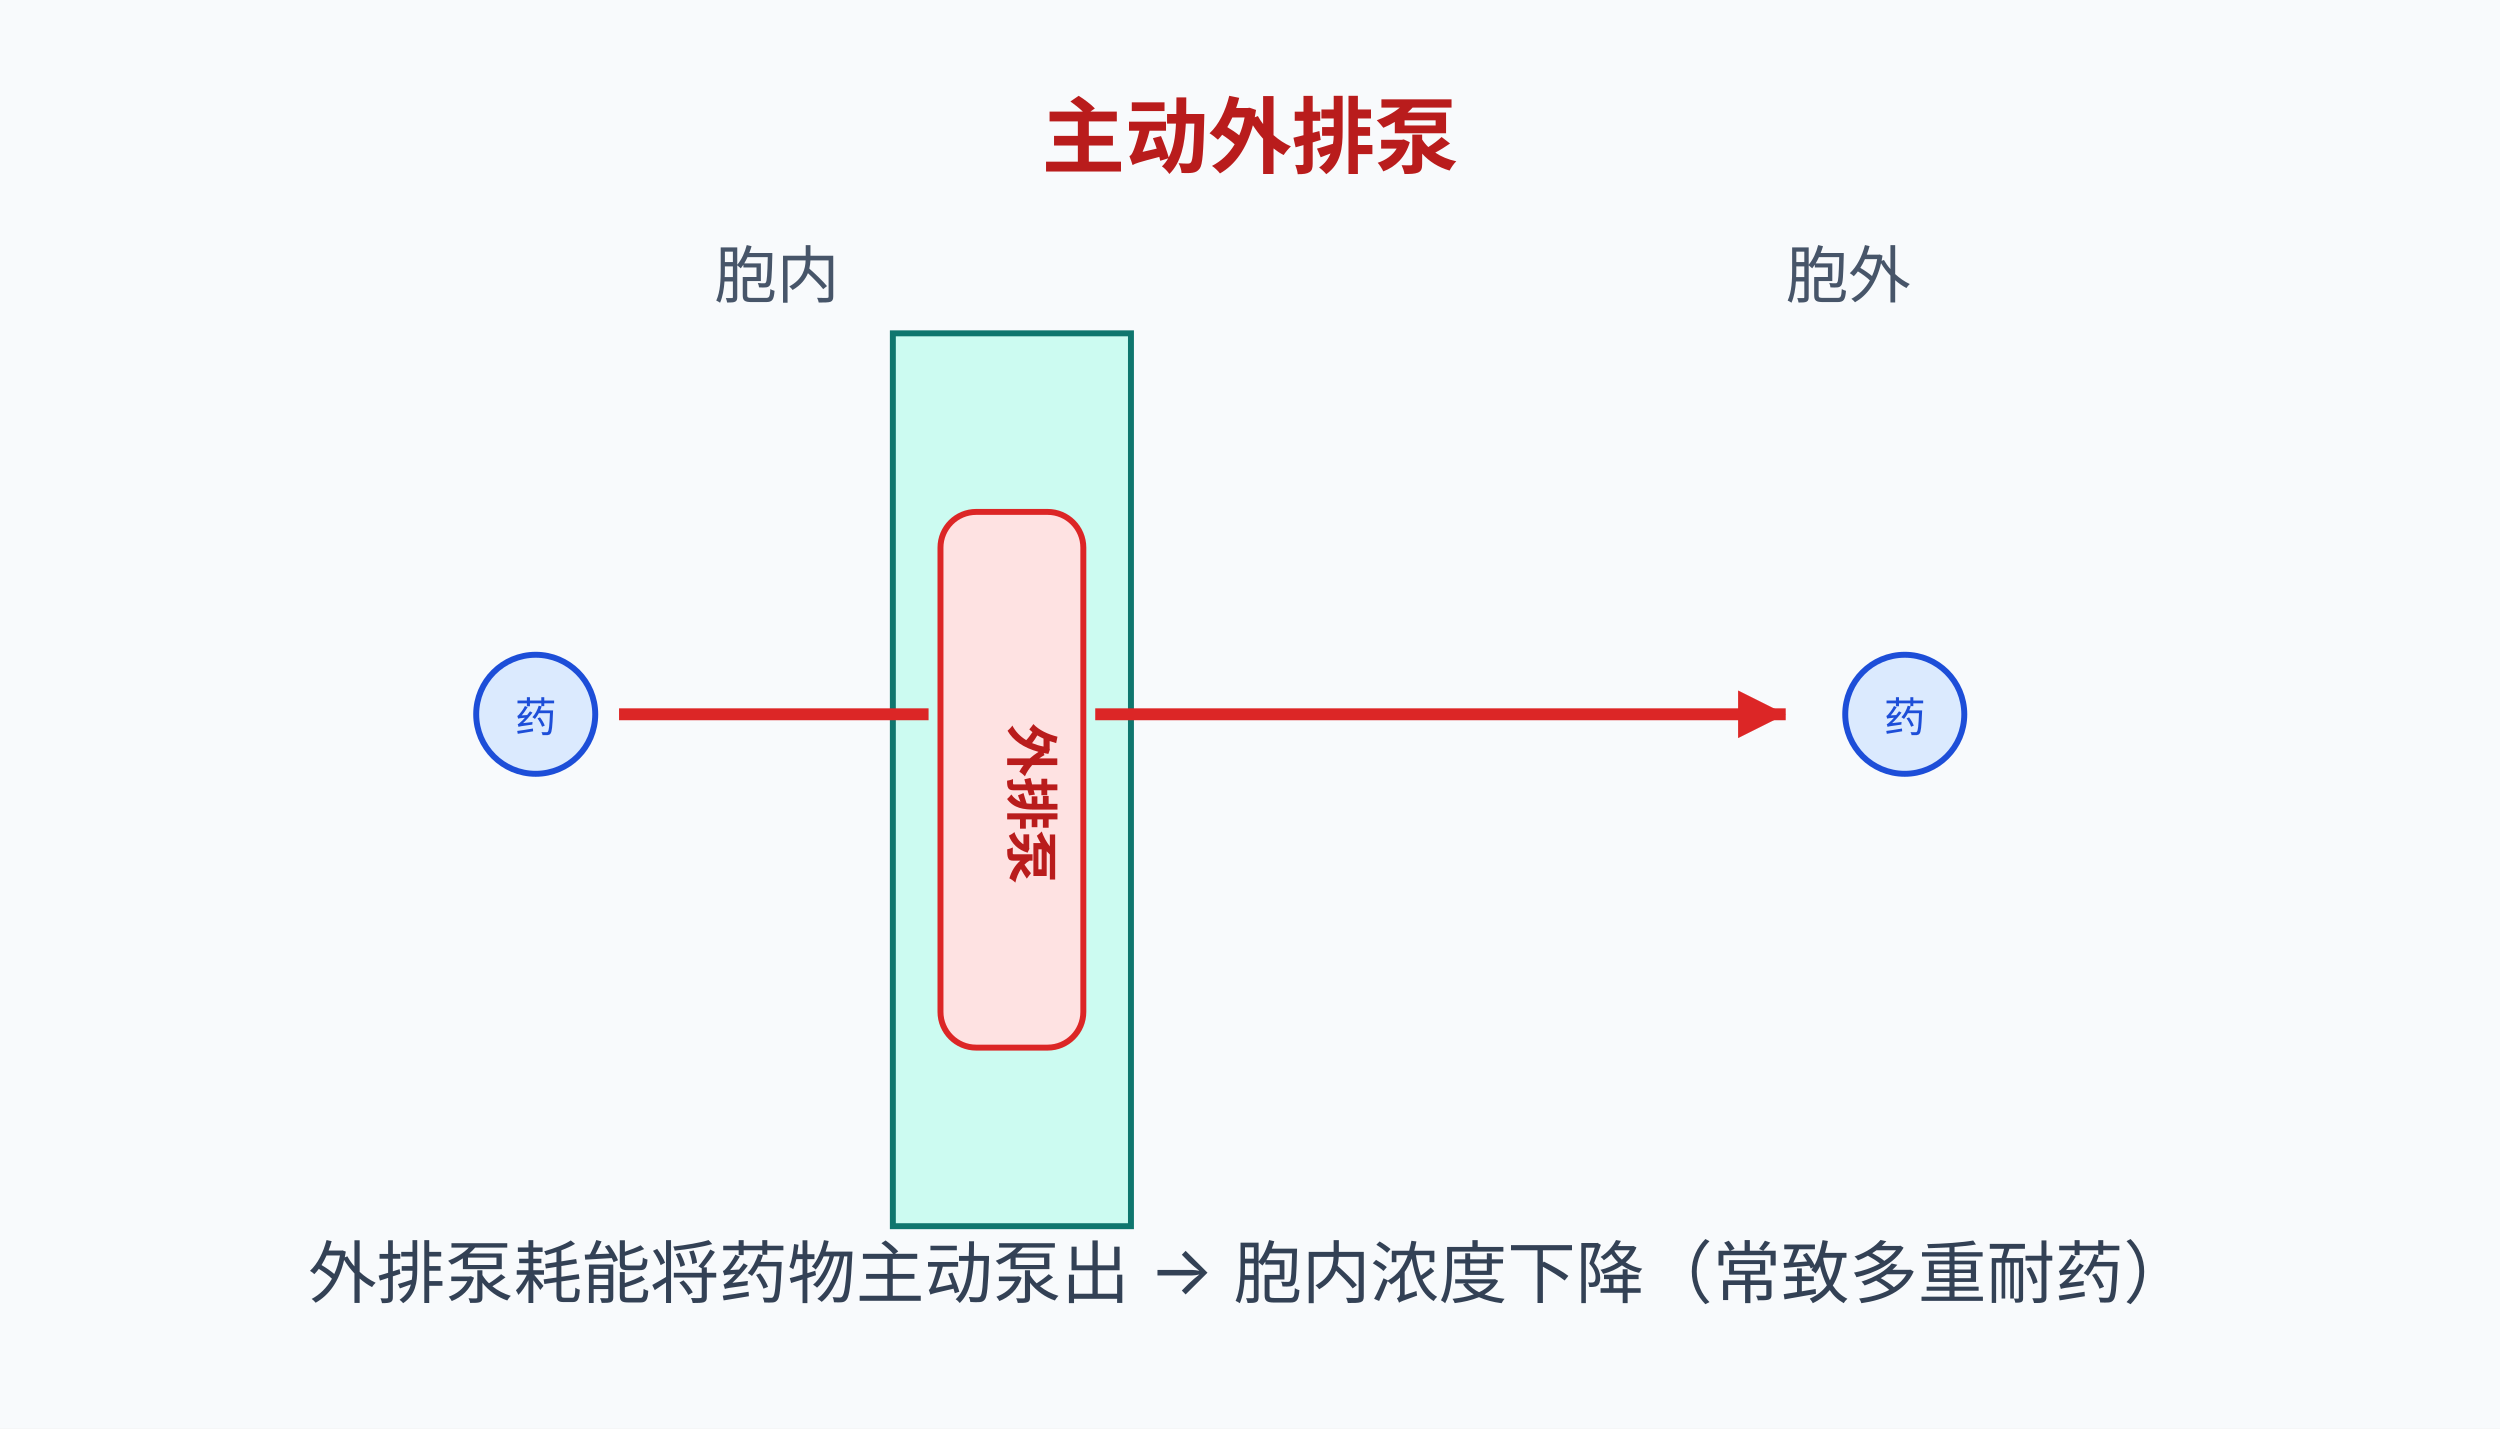
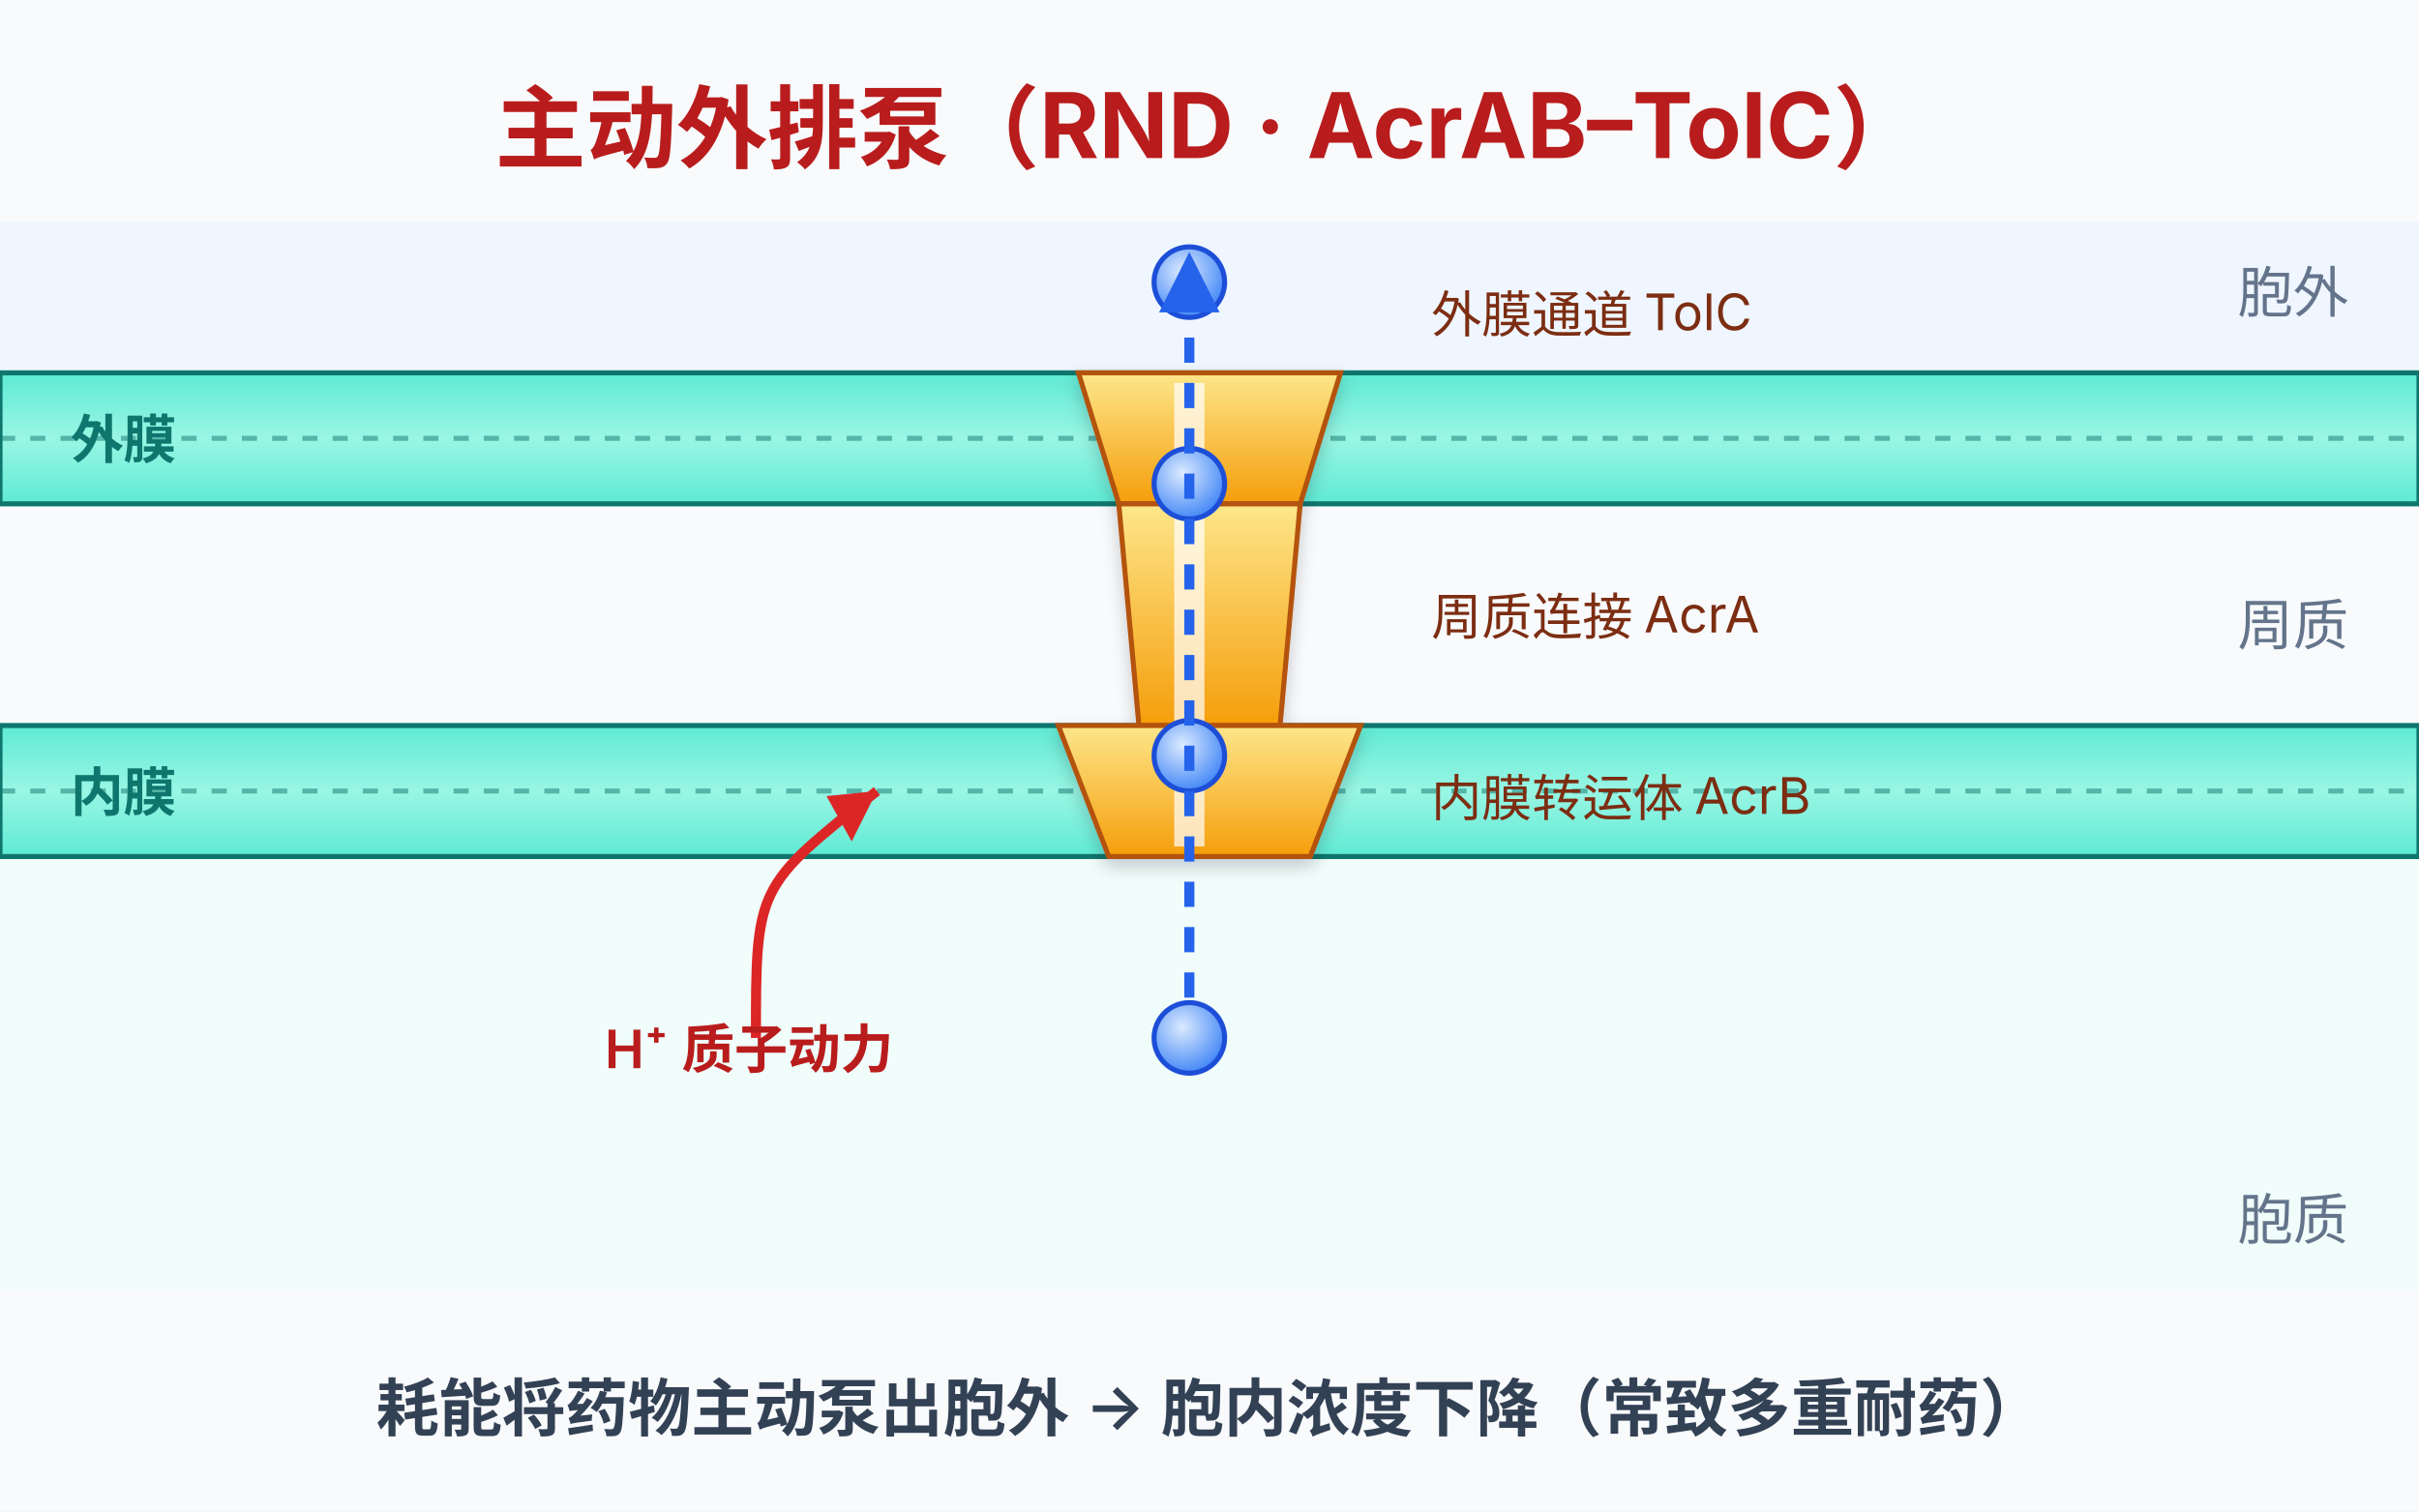
- <svg xmlns="http://www.w3.org/2000/svg" viewBox="0 0 420 240" font-family="-apple-system,'PingFang SC','Microsoft YaHei',sans-serif">
-   <rect width="420" height="240" fill="#f8fafc" />
-   <text x="210" y="28" text-anchor="middle" font-size="14" font-weight="700" fill="#b91c1c">主动外排泵</text>
-   <rect x="150" y="56" width="40" height="150" fill="#ccfbf1" stroke="#0f766e" />
-   <text x="120" y="50" font-size="10.5" fill="#475569">胞内</text>
-   <text x="300" y="50" font-size="10.5" fill="#475569">胞外</text>
-   <rect x="158" y="86" width="24" height="90" rx="6" fill="#fee2e2" stroke="#dc2626" />
-   <text x="170" y="135" text-anchor="middle" font-size="9" fill="#b91c1c" font-weight="600" transform="rotate(90 170 135)">外排泵</text>
-   <circle cx="90" cy="120" r="10" fill="#dbeafe" stroke="#1d4ed8" />
-   <text x="90" y="123" text-anchor="middle" font-size="7" fill="#1d4ed8">药</text>
-   <line x1="104" y1="120" x2="156" y2="120" stroke="#dc2626" stroke-width="2" />
-   <line x1="184" y1="120" x2="300" y2="120" stroke="#dc2626" stroke-width="2" />
-   <polygon points="300,120 292,116 292,124" fill="#dc2626" />
-   <circle cx="320" cy="120" r="10" fill="#dbeafe" stroke="#1d4ed8" />
-   <text x="320" y="123" text-anchor="middle" font-size="7" fill="#1d4ed8">药</text>
-   <text x="210" y="218" text-anchor="middle" font-size="11.5" fill="#334155">外排泵耗能将药物主动泵出 → 胞内浓度下降（常致多重耐药）</text>
+ <svg xmlns="http://www.w3.org/2000/svg" viewBox="0 0 480 300" font-family="-apple-system,'PingFang SC','Microsoft YaHei',sans-serif">
+   <defs>
+     <linearGradient id="efMem" x1="0" y1="0" x2="0" y2="1">
+       <stop offset="0" stop-color="#5eead4" />
+       <stop offset="0.5" stop-color="#99f6e4" />
+       <stop offset="1" stop-color="#5eead4" />
+     </linearGradient>
+     <linearGradient id="efPump" x1="0" y1="0" x2="0" y2="1">
+       <stop offset="0" stop-color="#fde68a" />
+       <stop offset="1" stop-color="#f59e0b" />
+     </linearGradient>
+     <radialGradient id="efDrug" cx="0.4" cy="0.35" r="0.7">
+       <stop offset="0" stop-color="#dbeafe" />
+       <stop offset="1" stop-color="#3b82f6" />
+     </radialGradient>
+     <filter id="efSh" x="-30%" y="-30%" width="160%" height="160%">
+       <feDropShadow dx="0" dy="1.5" stdDeviation="1.6" flood-color="#0f172a" flood-opacity="0.2" />
+     </filter>
+   </defs>
+   <rect width="480" height="300" fill="#f8fafc" />
+   <text x="240" y="32" text-anchor="middle" font-size="18" font-weight="700" fill="#b91c1c">主动外排泵（RND · AcrAB–TolC）</text>
+   <rect x="0" y="44" width="480" height="30" fill="#eff6ff" />
+   <rect x="0" y="170" width="480" height="86" fill="#f0fdfa" />
+   <text x="466" y="62" text-anchor="end" font-size="11" fill="#64748b">胞外</text>
+   <text x="466" y="128" text-anchor="end" font-size="11" fill="#64748b">周质</text>
+   <text x="466" y="246" text-anchor="end" font-size="11" fill="#64748b">胞质</text>
+   <rect x="0" y="74" width="480" height="26" fill="url(#efMem)" stroke="#0f766e" />
+   <line x1="0" y1="87" x2="480" y2="87" stroke="#0f766e" stroke-dasharray="3 3" opacity="0.5" />
+   <text x="14" y="91" font-size="10.5" fill="#0f766e" font-weight="600">外膜</text>
+   <rect x="0" y="144" width="480" height="26" fill="url(#efMem)" stroke="#0f766e" />
+   <line x1="0" y1="157" x2="480" y2="157" stroke="#0f766e" stroke-dasharray="3 3" opacity="0.5" />
+   <text x="14" y="161" font-size="10.5" fill="#0f766e" font-weight="600">内膜</text>
+   <g filter="url(#efSh)">
+     <path d="M214,74 h52 l-8,26 h-36 z" fill="url(#efPump)" stroke="#b45309" />
+     <path d="M222,100 h36 l-4,44 h-28 z" fill="url(#efPump)" stroke="#b45309" />
+     <path d="M210,144 h60 l-10,26 h-40 z" fill="url(#efPump)" stroke="#b45309" />
+   </g>
+   <path d="M236,76 v92" stroke="#fff" stroke-width="6" opacity="0.7" />
+   <text x="284" y="66" font-size="10" fill="#7c2d12">外膜通道 TolC</text>
+   <text x="284" y="126" font-size="10" fill="#7c2d12">周质连接 AcrA</text>
+   <text x="284" y="162" font-size="10" fill="#7c2d12">内膜转运体 AcrB</text>
+   <circle cx="236" cy="206" r="7" fill="url(#efDrug)" stroke="#1d4ed8" />
+   <circle cx="236" cy="150" r="7" fill="url(#efDrug)" stroke="#1d4ed8" />
+   <circle cx="236" cy="96" r="7" fill="url(#efDrug)" stroke="#1d4ed8" />
+   <circle cx="236" cy="56" r="7" fill="url(#efDrug)" stroke="#1d4ed8" />
+   <line x1="236" y1="198" x2="236" y2="66" stroke="#2563eb" stroke-width="2" stroke-dasharray="5 4" />
+   <polygon points="236,50 230,62 242,62" fill="#2563eb" />
+   <path d="M150,206 C150,176 150,176 174,157" fill="none" stroke="#dc2626" stroke-width="2" />
+   <polygon points="174,157 164,158 169,167" fill="#dc2626" />
+   <text x="120" y="212" font-size="10.5" fill="#b91c1c" font-weight="600">H⁺ 质子动力</text>
+   <text x="240" y="284" text-anchor="middle" font-size="12.5" font-weight="600" fill="#334155">耗能将药物主动泵出胞外 → 胞内浓度下降（常致多重耐药）</text>
</svg>
